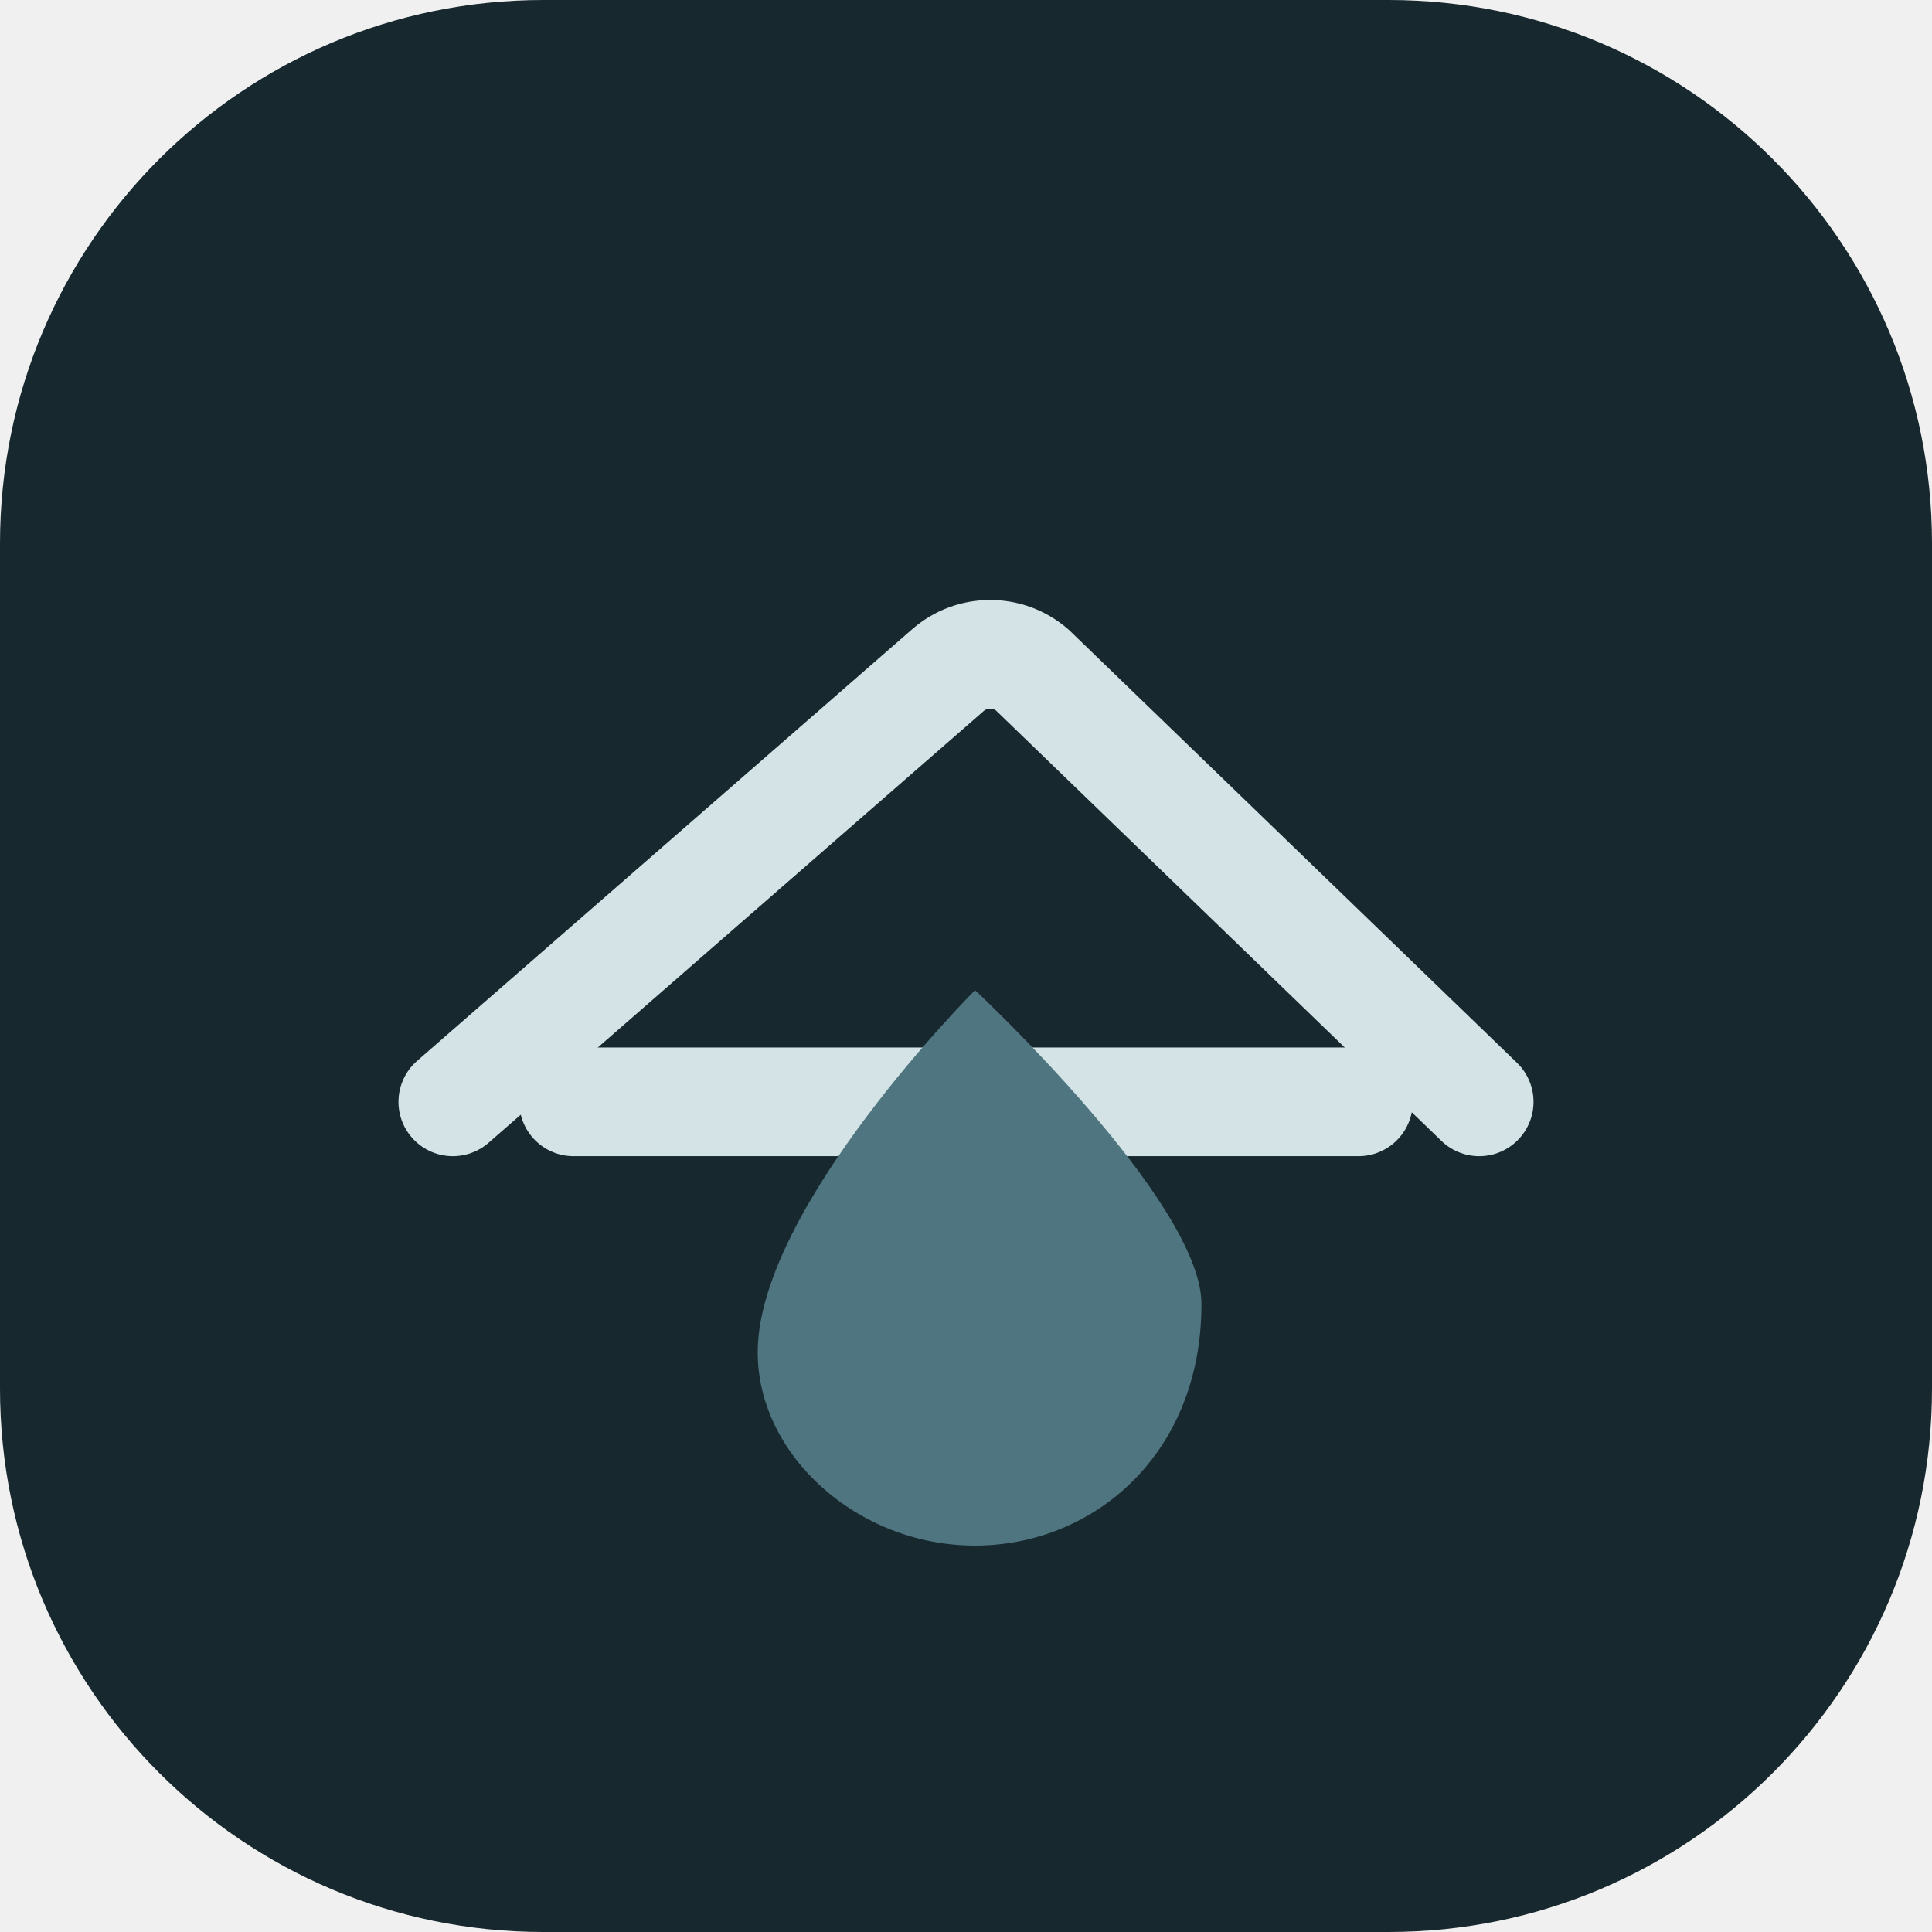
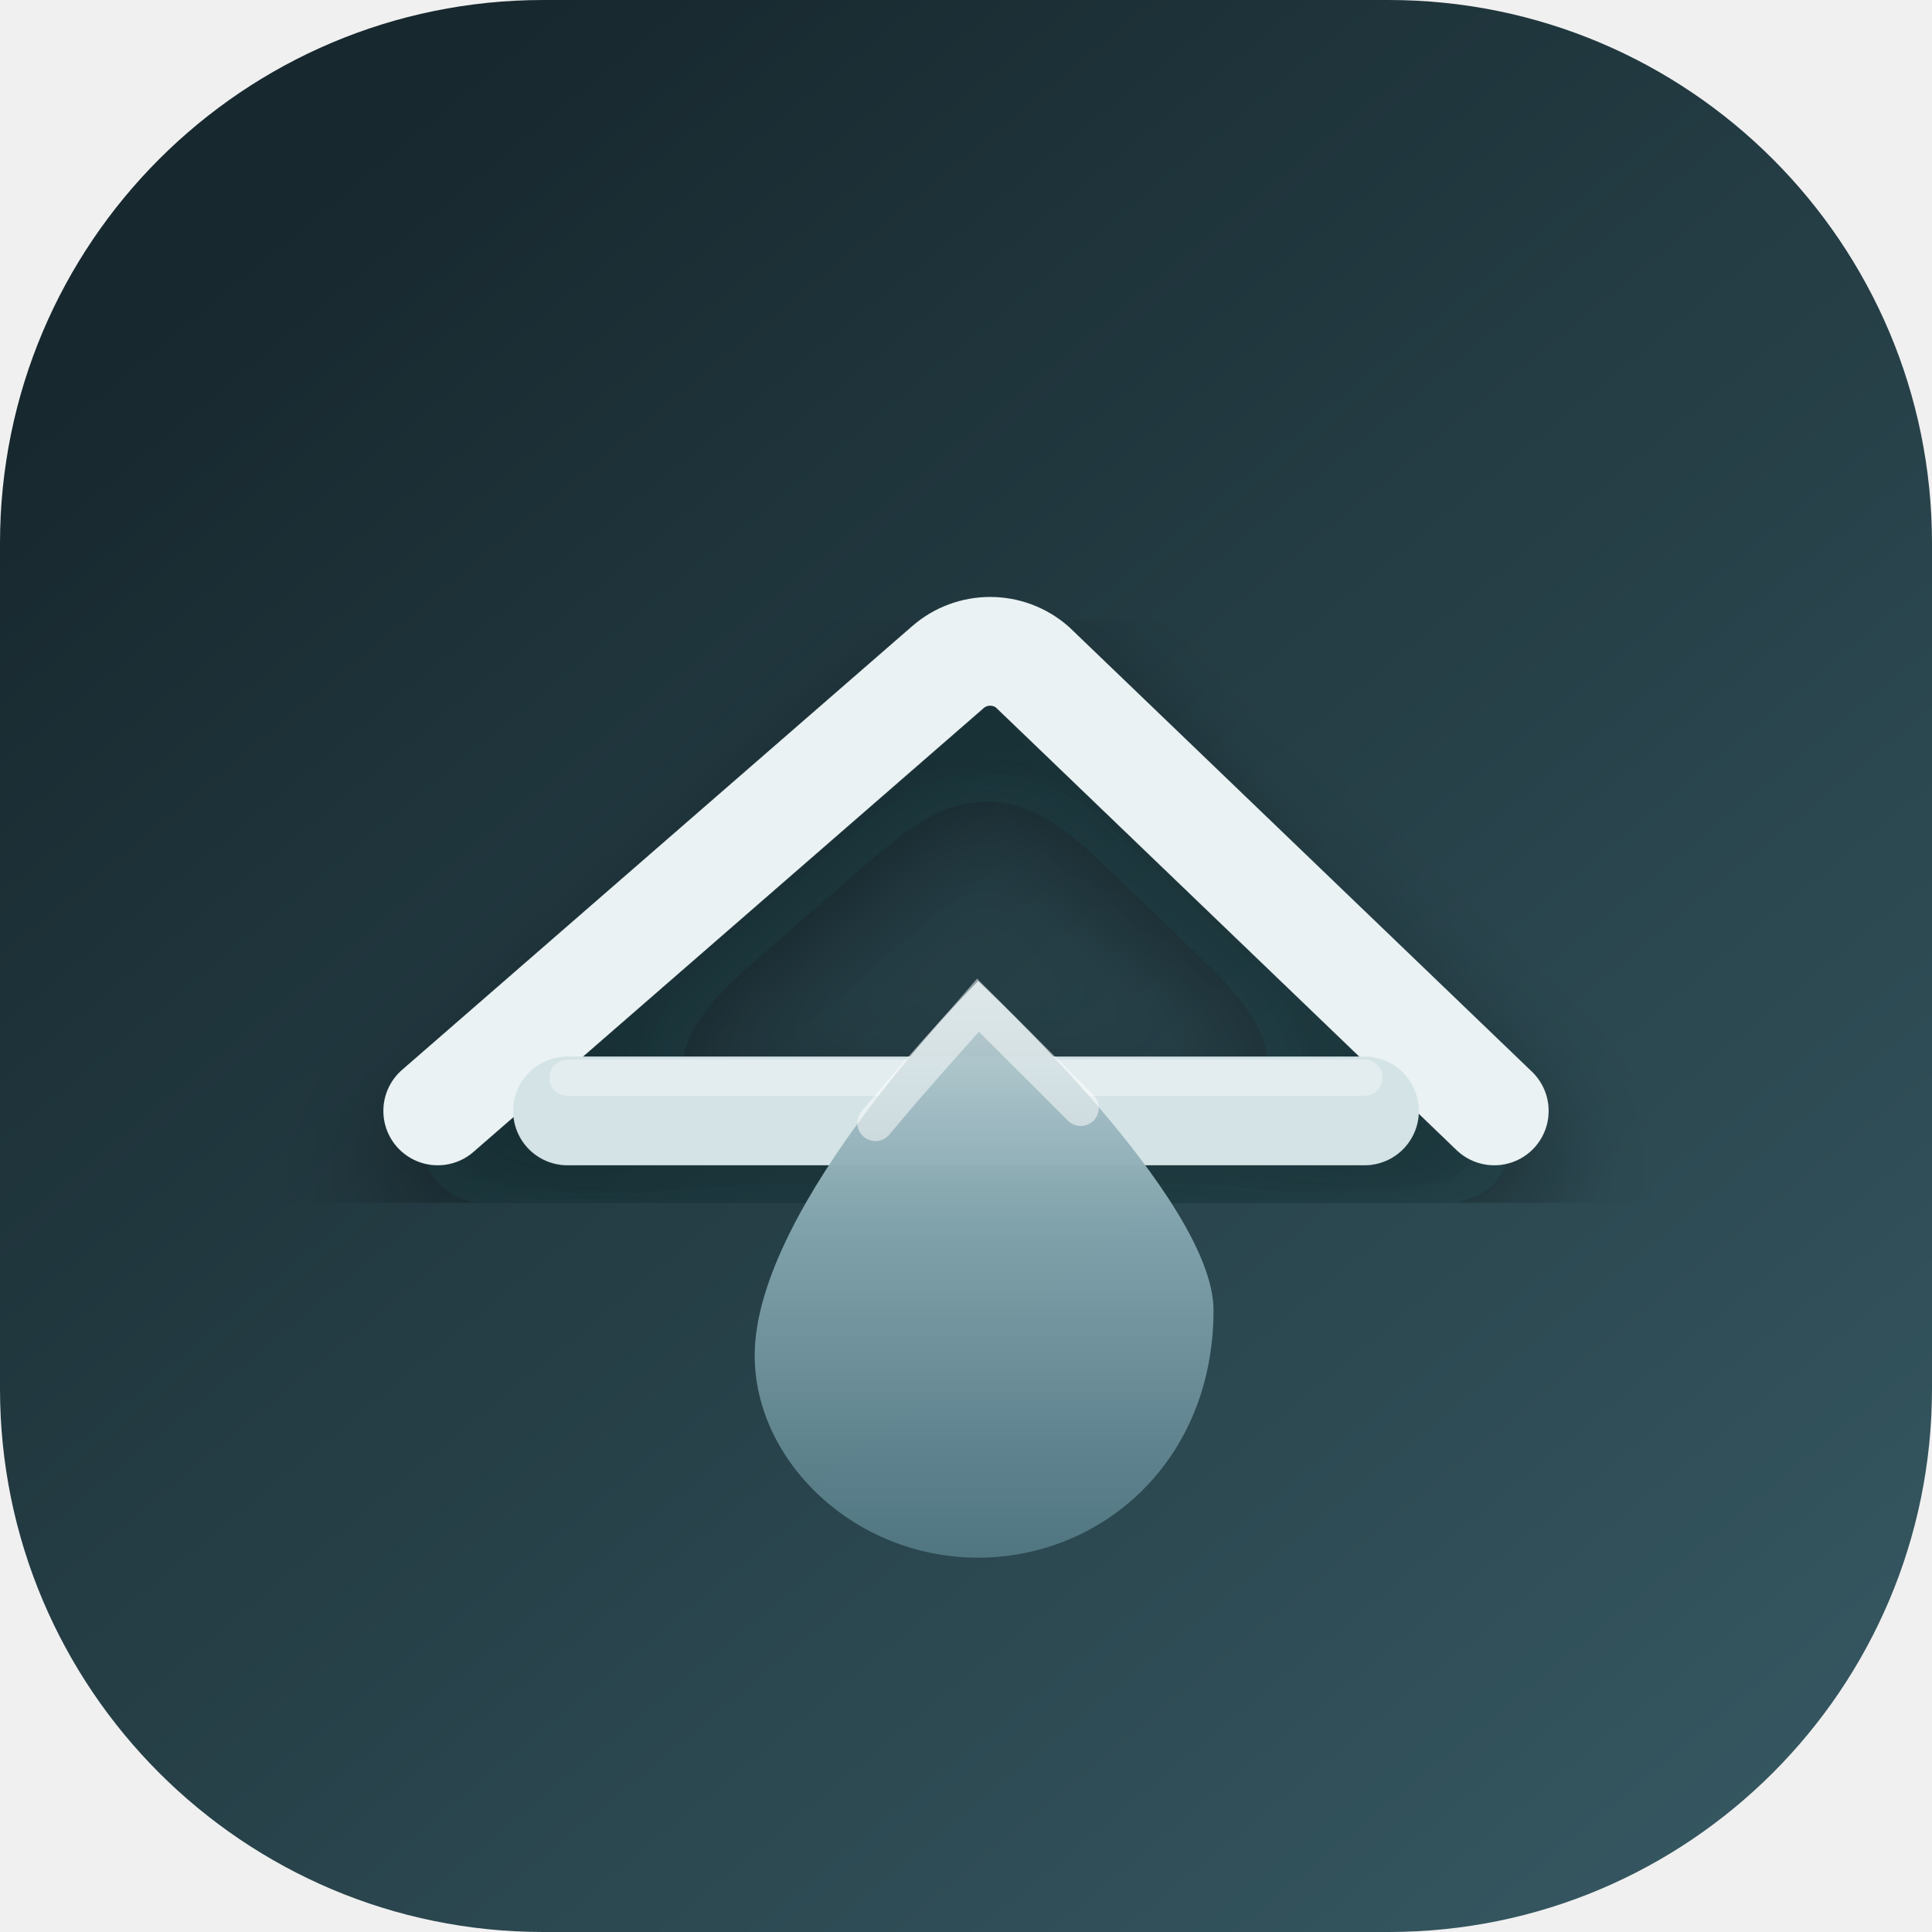
<svg xmlns="http://www.w3.org/2000/svg" width="64" height="64" viewBox="0 0 64 64" fill="none">
-   <rect width="64" height="64" rx="18" fill="#17282E" />
-   <path d="M15 36.5L31.4 22.2C32.2 21.5 33.4 21.5 34.2 22.2L49 36.5" stroke="#D4E3E6" stroke-width="3.6" stroke-linecap="round" stroke-linejoin="round" />
-   <path d="M19 36.5H45" stroke="#D4E3E6" stroke-width="3.6" stroke-linecap="round" />
-   <path d="M39.8 43.2C39.8 48.2 36.2 51.2 32.3 51.2C28.4 51.2 25.1 48.2 25.1 44.8C25.1 40 32.3 32.8 32.3 32.8C32.3 32.8 39.8 39.8 39.8 43.2Z" fill="#4F7580" />
+   <defs>
+     <linearGradient id="bg" x1="10" y1="6" x2="58" y2="64" gradientUnits="userSpaceOnUse">
+       <stop stop-color="#17282E" />
+       <stop offset="1" stop-color="#365862" />
+     </linearGradient>
+     <linearGradient id="drop" x1="32" y1="30" x2="32" y2="52" gradientUnits="userSpaceOnUse">
+       <stop stop-color="#D4E3E6" />
+       <stop offset="0.5" stop-color="#7FA2AB" />
+       <stop offset="1" stop-color="#4F7580" />
+     </linearGradient>
+     <filter id="softShadow" x="-20%" y="-20%" width="140%" height="140%">
+       <feDropShadow dx="0" dy="2" stdDeviation="2" flood-color="#0B1418" flood-opacity="0.45" />
+     </filter>
+   </defs>
+   <rect width="64" height="64" rx="18" fill="url(#bg)" />
+   <g filter="url(#softShadow)">
+     <path d="M14.5 36.8L31.4 22.1C32.2 21.4 33.4 21.4 34.2 22.1L49.5 36.8" stroke="#EAF2F3" stroke-width="3.6" stroke-linecap="round" stroke-linejoin="round" />
+     <path d="M18.8 36.8H45.2" stroke="#D4E3E6" stroke-width="3.6" stroke-linecap="round" />
+     <path d="M18.8 35.7H45.2" stroke="#FFFFFF" stroke-opacity="0.35" stroke-width="1.2" stroke-linecap="round" />
+   </g>
+   <path d="M40.2 43.4C40.2 48.4 36.5 51.6 32.4 51.6C28.3 51.6 25 48.4 25 44.9C25 39.9 32.4 32.5 32.4 32.5C32.4 32.5 40.2 39.7 40.2 43.4Z" fill="url(#drop)" opacity="0.98" />
+   <path d="M35.8 36.7C34.2 35.1 32.9 33.8 32.4 33.3C31.8 34 30.5 35.4 29 37.2" stroke="#FFFFFF" stroke-opacity="0.5" stroke-width="1.2" stroke-linecap="round" />
</svg>
